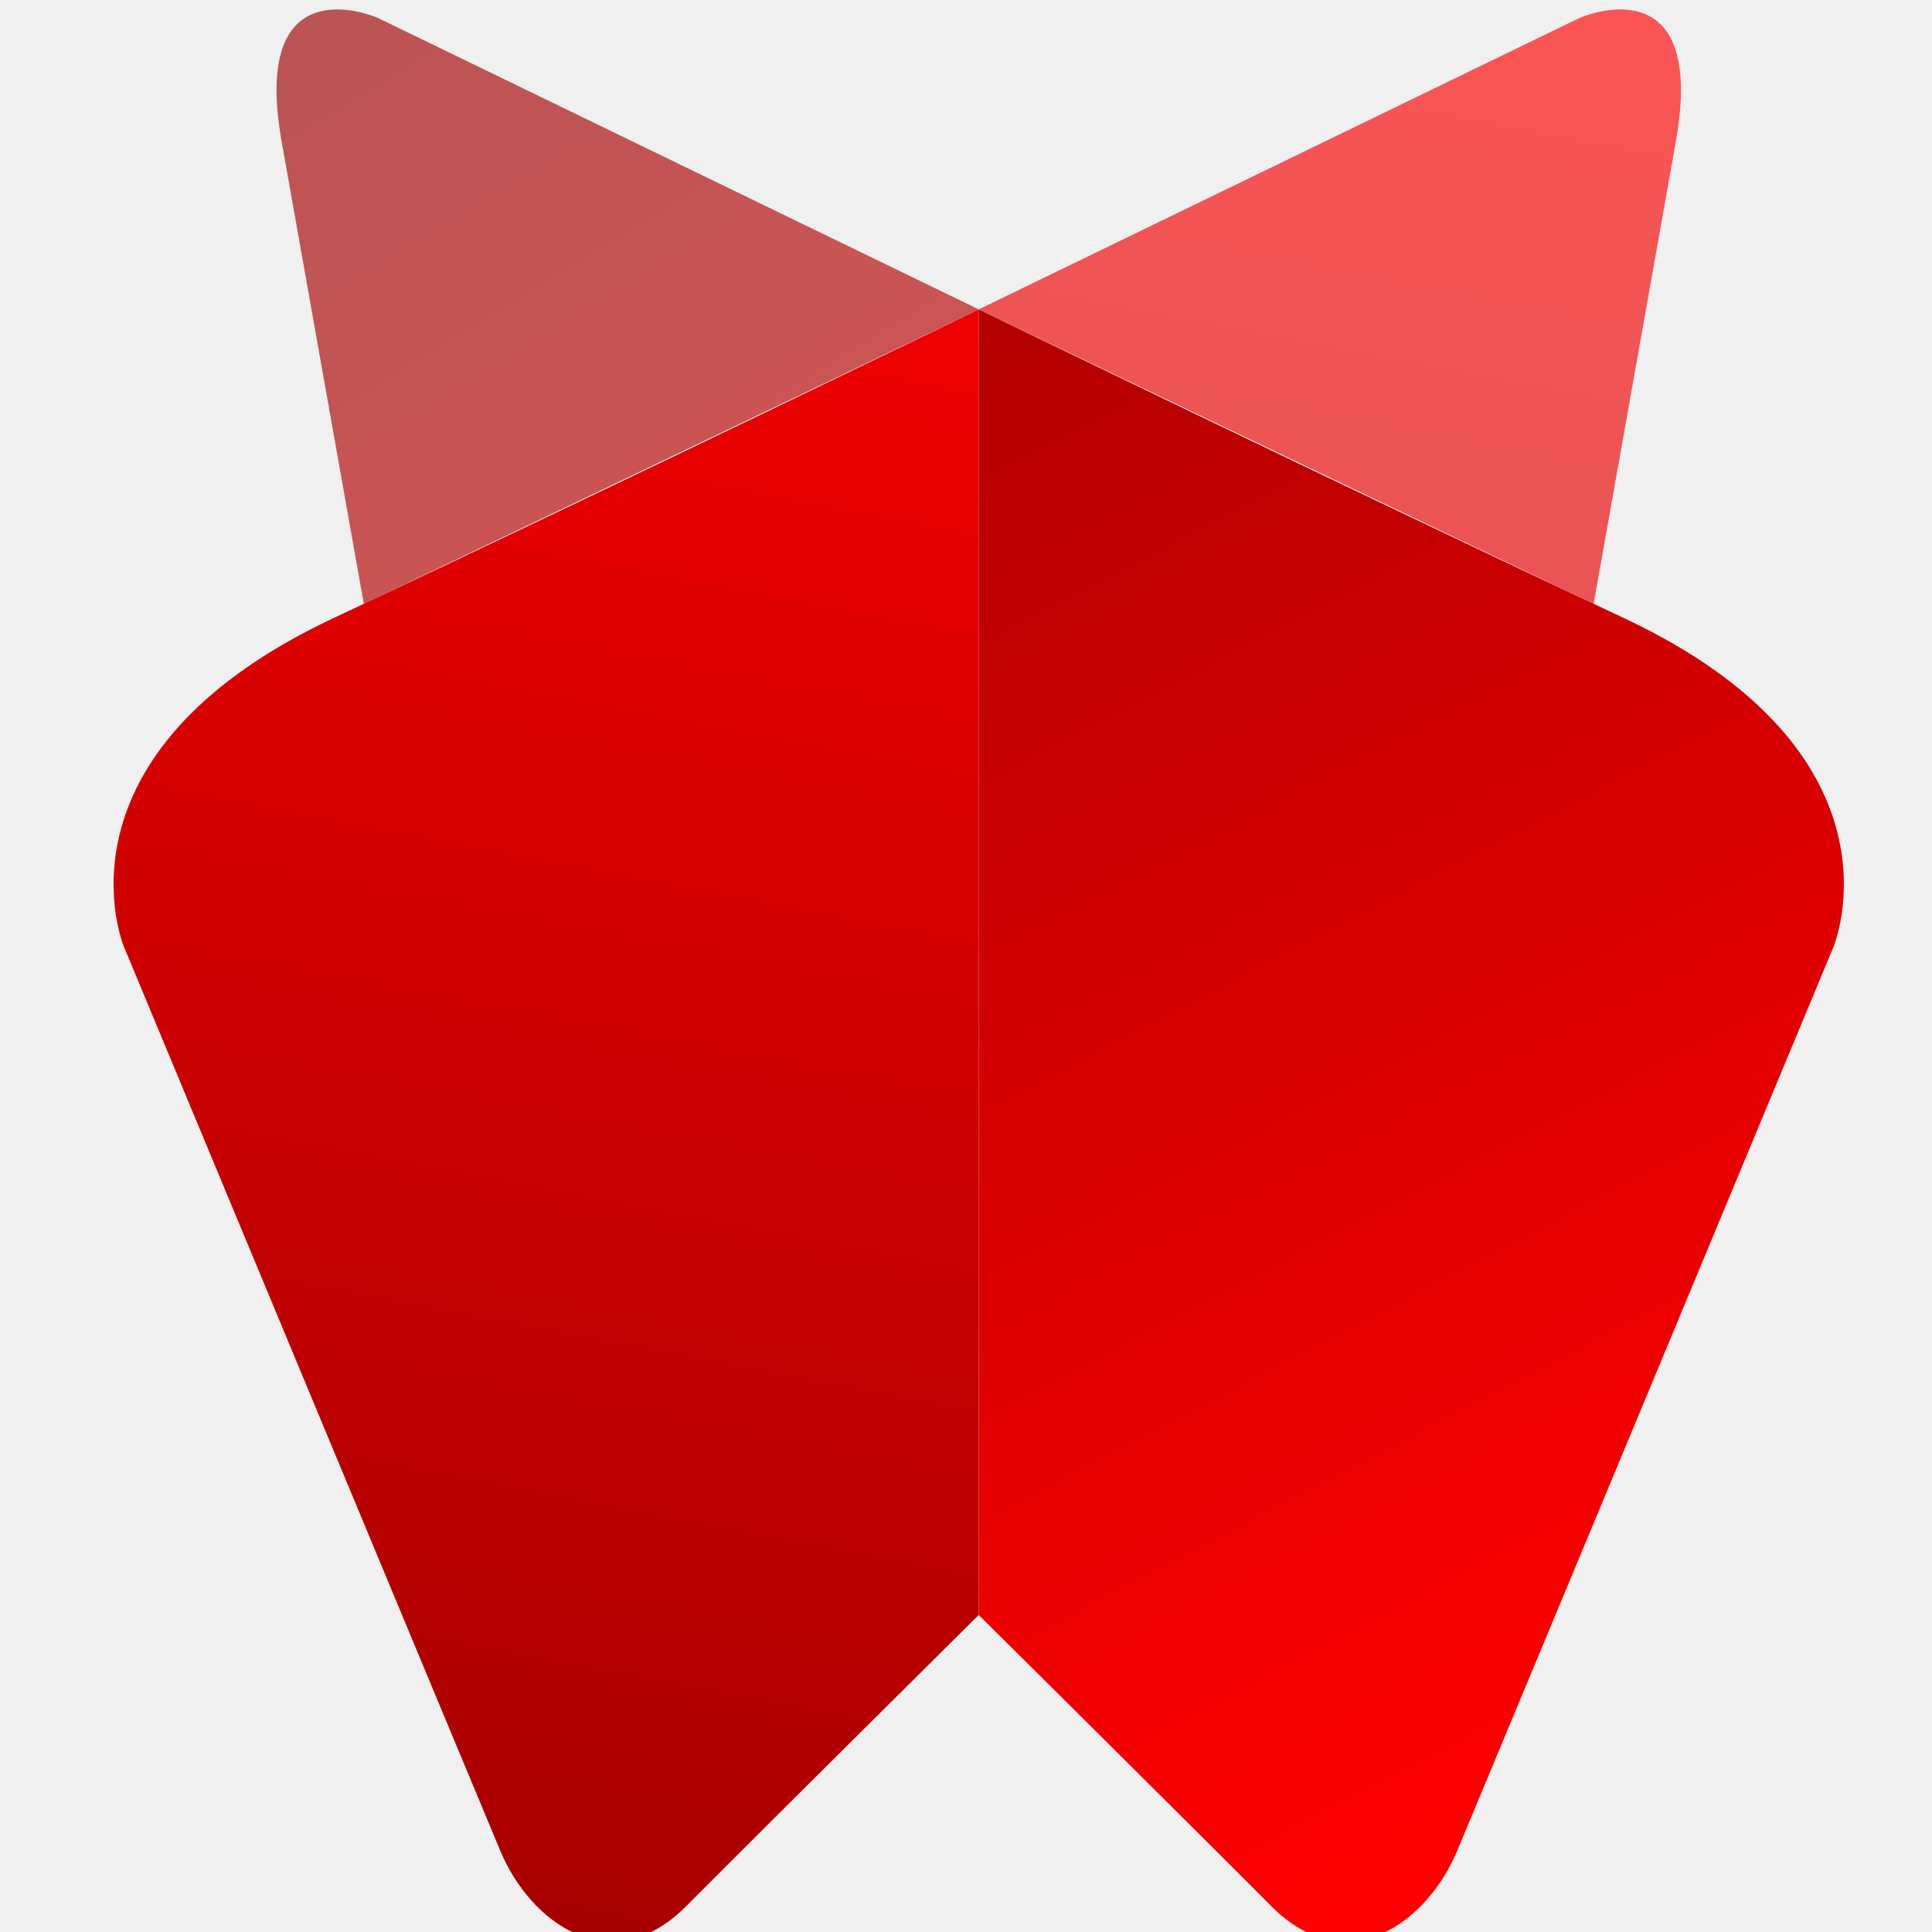
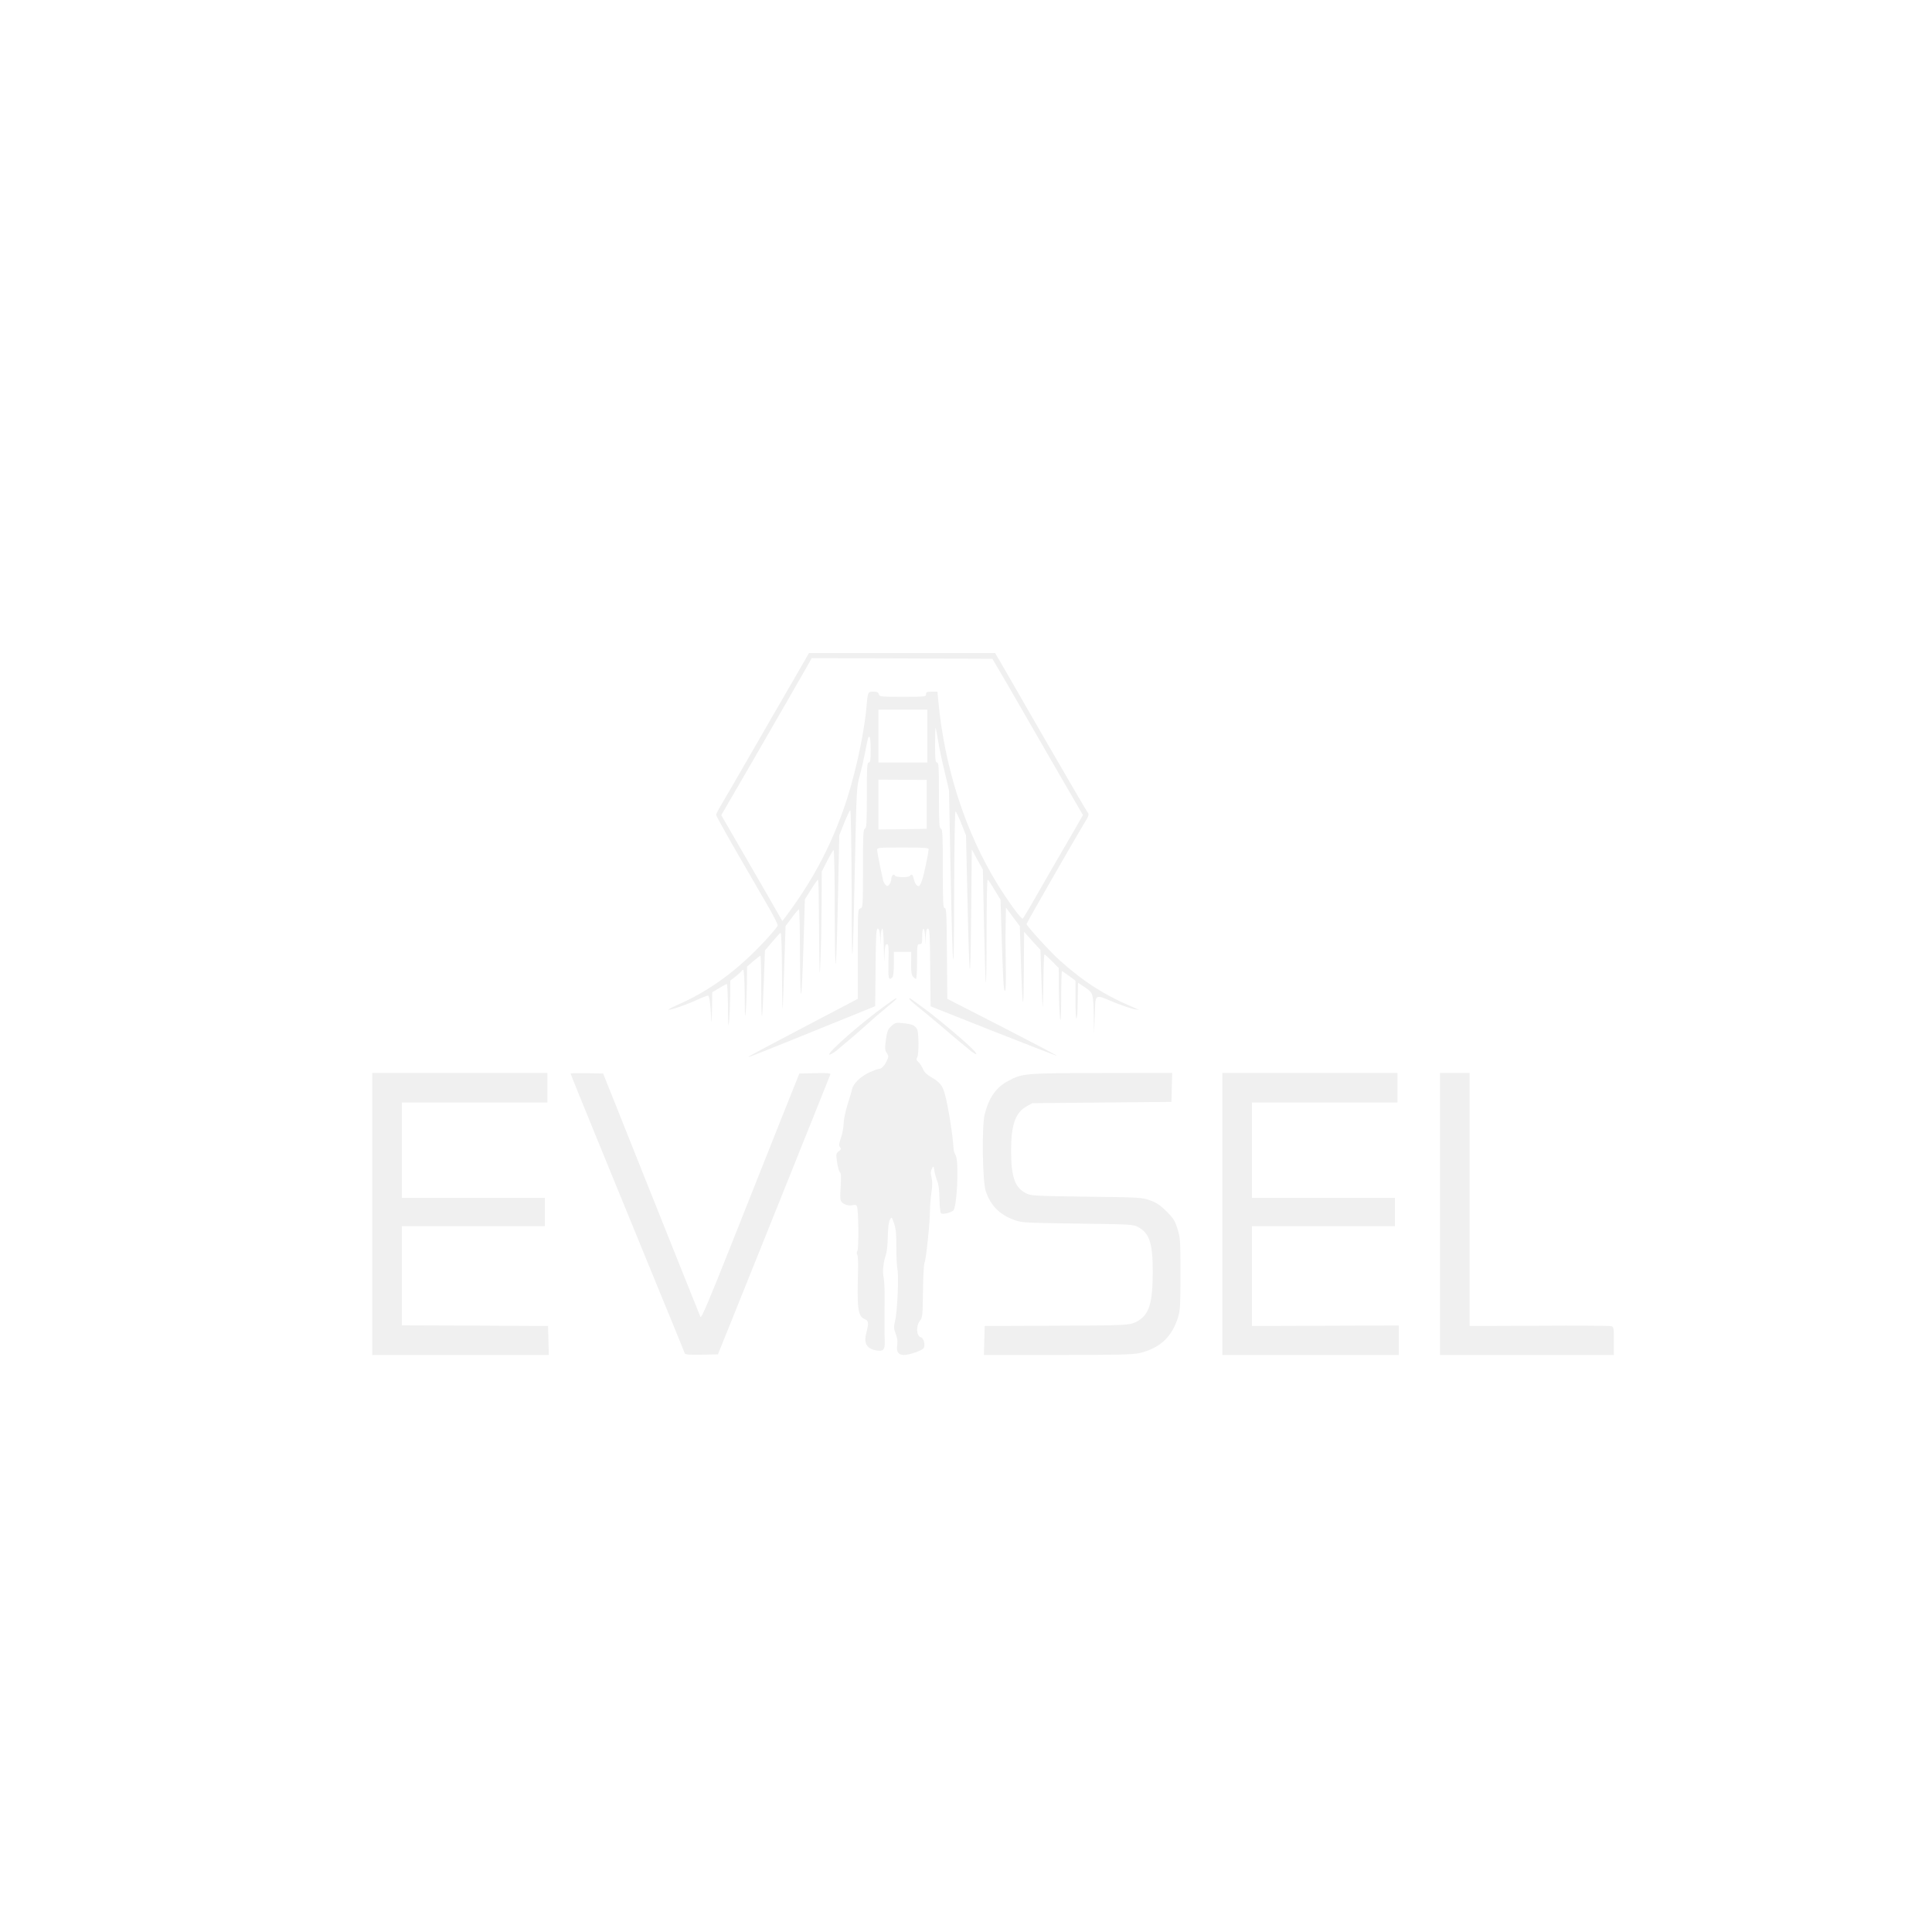
- <svg xmlns="http://www.w3.org/2000/svg" width="54mm" height="54.006mm" viewBox="0 0 54 54.006" version="1.1" id="svg6107">
-   <defs id="defs6101">
-     <clipPath id="_clip1">
-       <rect x="0" y="-0.001" width="804" height="204.118" id="rect4" />
-     </clipPath>
-     <linearGradient id="_Linear2" x1="0" y1="0" x2="1" y2="0" gradientUnits="userSpaceOnUse" gradientTransform="matrix(-70.1494,387.159,-387.159,-70.1494,-130642,-23458.8)">
-       <stop offset="0" style="stop-color:rgb(255,0,0);stop-opacity:1" id="stop1421" />
-       <stop offset="1" style="stop-color:rgb(153,0,0);stop-opacity:1" id="stop1423" />
-     </linearGradient>
-     <linearGradient id="_Linear3" x1="0" y1="0" x2="1" y2="0" gradientUnits="userSpaceOnUse" gradientTransform="matrix(163.535,-313.319,313.319,163.535,106277,55928.2)">
-       <stop offset="0" style="stop-color:rgb(255,0,0);stop-opacity:1" id="stop1426" />
-       <stop offset="1" style="stop-color:rgb(153,0,0);stop-opacity:1" id="stop1428" />
-     </linearGradient>
-     <linearGradient id="_Linear4" x1="0" y1="0" x2="1" y2="0" gradientUnits="userSpaceOnUse" gradientTransform="matrix(-196.382,337.595,-337.595,-196.382,98241.5,57154.7)">
-       <stop offset="0" style="stop-color:rgb(153,0,0);stop-opacity:0.65" id="stop1431" />
-       <stop offset="1" style="stop-color:rgb(254,0,0);stop-opacity:0.65" id="stop1433" />
-     </linearGradient>
-     <linearGradient id="_Linear5" x1="0" y1="0" x2="1" y2="0" gradientUnits="userSpaceOnUse" gradientTransform="matrix(-70.1494,387.159,-387.159,-70.1494,-111810,-20046.5)">
-       <stop offset="0" style="stop-color:rgb(255,0,0);stop-opacity:0.65" id="stop1436" />
-       <stop offset="1" style="stop-color:rgb(153,0,0);stop-opacity:0.65" id="stop1438" />
-     </linearGradient>
-     <clipPath id="clipPath6084">
-       <rect id="rect6082" height="204.118" width="804" y="-0.001" x="0" />
-     </clipPath>
-   </defs>
-   <g id="layer1" transform="translate(1.285121,0.6340636)">
-     <rect id="rect2" style="clip-rule:evenodd;fill:none;fill-rule:evenodd;stroke-width:0.265;stroke-linejoin:round;stroke-miterlimit:2" height="54.006" width="212.725" y="-0.634" x="-1.285" />
-     <g style="clip-rule:evenodd;fill-rule:evenodd;stroke-linejoin:round;stroke-miterlimit:2" id="g33" clip-path="url(#_clip1)" transform="matrix(0.2645833,0,0,0.2645833,-1.285121,-0.6337991)">
-       <g id="g6757" transform="translate(12)">
-         <g id="g17" transform="matrix(0.65147,0,0,0.65147,-128.427,-187.711)">
-           <path id="path15" style="fill:url(#_Linear2)" d="m 259.879,588.352 c -4.857,-11.581 -61.068,-146.689 -61.068,-146.689 0,0 -13.124,-31.17 34.042,-53.317 47.165,-22.147 104.584,-50.036 104.584,-50.036 v 211.727 c 0,0 -33.99,33.704 -47.434,47.215 -12.216,12.279 -25.248,2.729 -30.124,-8.9 z" />
-         </g>
-         <g id="g21" transform="matrix(-0.65147,0,0,0.65147,311.234,-187.711)">
-           <path id="path19" style="fill:url(#_Linear3)" d="m 259.879,588.352 c -4.857,-11.581 -61.068,-146.689 -61.068,-146.689 0,0 -13.124,-31.17 34.042,-53.317 47.165,-22.147 104.584,-50.036 104.584,-50.036 v 211.727 c 0,0 -33.99,33.704 -47.434,47.215 -12.216,12.279 -25.248,2.729 -30.124,-8.9 z" />
-         </g>
-         <g id="g25" transform="matrix(-0.65147,0,0,0.65147,311.234,-187.711)">
-           <path id="path23" style="fill:url(#_Linear4)" d="m 337.437,338.31 97.478,-47.288 c 0,0 20.767,-9.152 15.564,20.116 L 437.16,386.06 Z" />
-         </g>
-         <g id="g29" transform="matrix(0.65147,0,0,0.65147,-128.427,-187.711)">
-           <path id="path27" style="fill:url(#_Linear5)" d="m 337.437,338.31 97.478,-47.288 c 0,0 20.767,-9.152 15.564,20.116 L 437.16,386.06 Z" />
-         </g>
-       </g>
-     </g>
+ <svg xmlns="http://www.w3.org/2000/svg" version="1.0" width="1500pt" height="1500pt" viewBox="0 0 1500 1500" preserveAspectRatio="xMidYMid meet">
+   <g transform="translate(0,1500) scale(0.1,-0.1)" fill="#FFFFFF" stroke="none">
+     <path d="M0 7500 l0 -7500 7500 0 7500 0 0 7500 0 7500 -7500 0 -7500 0 0 -7500z m7777 2343 c28 -49 187 -324 353 -613 167 -289 309 -532 316 -540 11 -13 7 -26 -30 -85 -69 -114 -446 -771 -446 -779 0 -14 179 -211 252 -277 186 -168 356 -277 573 -368 l50 -22 -40 6 c-22 4 -89 27 -150 51 -162 67 -149 75 -155 -96 l-6 -145 -2 125 c-3 187 -5 192 -68 234 l-54 36 -2 -105 c-2 -139 -4 -164 -11 -172 -4 -3 -7 61 -7 143 l0 150 -50 37 c-27 20 -52 37 -55 37 -3 0 -6 -96 -6 -212 -1 -147 -4 -194 -9 -153 -4 33 -8 134 -9 225 l-1 164 -52 53 c-29 29 -55 53 -59 53 -3 0 -7 -91 -8 -202 -1 -112 -4 -204 -5 -206 -2 -2 -7 97 -11 220 l-7 223 -64 70 -63 70 -2 -315 c-2 -346 -11 -301 -24 127 l-7 232 -54 72 -54 73 -2 -135 c-2 -74 -1 -218 1 -320 2 -117 0 -189 -6 -192 -11 -7 -16 91 -29 508 l-6 200 -47 77 c-25 43 -49 78 -53 78 -5 0 -8 -181 -8 -402 0 -221 -2 -399 -6 -396 -3 3 -9 201 -14 441 l-9 435 -43 78 -43 79 -5 -520 c-6 -593 -14 -543 -30 195 l-10 435 -37 93 c-20 50 -40 92 -45 92 -4 0 -9 -285 -10 -632 -1 -745 -11 -684 -28 182 l-12 615 -33 140 c-19 77 -42 185 -51 240 -9 55 -18 102 -20 104 -2 2 -4 -57 -4 -132 0 -115 2 -137 15 -137 13 0 15 -35 15 -254 0 -216 2 -255 15 -260 13 -5 15 -49 15 -311 0 -263 2 -305 15 -305 13 0 15 -48 17 -352 l3 -353 428 -219 c235 -121 425 -221 423 -223 -2 -2 -223 84 -492 190 l-489 194 -3 301 c-2 259 -4 302 -17 302 -11 0 -15 -15 -17 -62 l-2 -63 -3 63 c-5 79 -23 81 -23 2 0 -53 -2 -60 -20 -60 -19 0 -20 -7 -20 -135 0 -74 -4 -135 -8 -135 -5 0 -16 8 -24 18 -11 12 -15 40 -14 104 l1 88 -67 0 -68 0 0 -93 c0 -59 -4 -97 -12 -105 -29 -29 -33 -11 -30 123 3 115 1 135 -12 135 -12 0 -16 -18 -19 -92 -2 -66 -3 -48 -5 60 -1 93 -6 152 -12 152 -5 0 -11 -28 -12 -62 l-2 -63 -3 63 c-3 46 -8 62 -18 62 -12 0 -15 -47 -17 -301 l-3 -301 -110 -45 c-888 -360 -884 -358 -870 -345 6 5 198 108 428 228 l417 219 0 348 c0 340 0 349 20 354 19 5 20 14 20 309 0 262 2 305 15 310 13 5 15 44 15 260 0 219 2 254 15 254 12 0 15 18 15 100 0 59 -4 100 -10 100 -10 0 -11 -4 -35 -130 -9 -47 -27 -125 -41 -175 -23 -87 -24 -110 -35 -620 -18 -924 -26 -997 -27 -282 -1 350 -6 637 -10 637 -4 0 -25 -44 -47 -97 l-39 -98 -8 -390 c-15 -722 -25 -805 -27 -232 0 279 -4 507 -9 507 -4 0 -26 -38 -50 -84 l-42 -83 -1 -264 c-1 -145 -5 -336 -9 -424 -6 -151 -7 -143 -10 145 -2 168 -4 344 -4 392 -1 49 -3 88 -6 88 -3 0 -27 -34 -53 -76 l-48 -77 -10 -331 c-15 -494 -26 -537 -28 -108 0 199 -4 362 -8 362 -5 -1 -30 -30 -56 -66 l-48 -64 -10 -313 c-5 -171 -11 -319 -13 -327 -2 -8 -4 122 -5 288 0 169 -5 302 -10 300 -5 -1 -34 -33 -65 -70 l-57 -67 -9 -251 c-5 -139 -11 -255 -14 -258 -4 -3 -6 101 -6 231 0 131 -3 237 -6 237 -3 0 -27 -19 -55 -42 l-49 -43 -1 -125 c-1 -69 -4 -165 -8 -215 -7 -75 -8 -57 -9 113 -1 114 -6 202 -11 202 -5 0 -11 -4 -13 -8 -1 -4 -22 -23 -45 -42 l-43 -33 -1 -126 c-1 -69 -5 -157 -9 -196 -5 -54 -7 -27 -8 113 -1 100 -5 182 -9 182 -4 0 -31 -14 -60 -32 l-53 -32 -2 -136 c-1 -74 -3 -112 -5 -85 -9 150 -15 195 -27 195 -7 0 -46 -15 -87 -34 -80 -37 -193 -76 -218 -76 -9 0 18 15 60 34 260 113 478 273 699 513 47 51 86 99 88 107 2 8 -30 72 -71 143 -41 70 -149 257 -241 416 -91 158 -166 293 -166 300 0 6 16 39 36 72 34 57 103 176 379 655 65 113 148 257 185 320 36 63 79 136 94 163 l27 47 722 0 723 0 51 -87z m-817 -2598 c0 -2 -39 -37 -87 -76 -49 -40 -106 -89 -128 -110 -49 -46 -184 -161 -247 -213 -26 -21 -53 -36 -59 -34 -24 8 256 254 435 381 78 57 86 61 86 52z m237 -91 c118 -89 322 -262 367 -313 34 -37 11 -32 -40 10 -113 94 -141 117 -222 187 -47 40 -120 100 -163 135 -68 54 -90 77 -75 77 3 0 62 -43 133 -96z m-107 -114 c11 -6 24 -19 30 -30 14 -26 15 -192 2 -217 -9 -17 -8 -24 9 -39 12 -11 27 -35 35 -54 10 -24 29 -43 62 -62 66 -37 90 -66 107 -129 27 -98 63 -324 69 -434 1 -11 8 -31 16 -45 27 -48 10 -411 -20 -430 -28 -19 -84 -30 -94 -20 -6 6 -11 56 -12 112 -1 65 -7 116 -17 138 -8 19 -18 54 -22 78 -7 43 -7 43 -20 18 -10 -19 -11 -35 -3 -66 8 -30 8 -65 -1 -123 -6 -45 -11 -108 -11 -141 0 -87 -30 -378 -42 -399 -5 -10 -11 -110 -12 -221 -2 -192 -4 -205 -24 -231 -32 -41 -27 -119 8 -128 21 -5 35 -59 22 -83 -10 -19 -111 -54 -154 -54 -43 0 -60 25 -52 76 4 30 1 57 -12 89 -15 40 -16 53 -5 98 18 71 30 348 19 400 -5 23 -9 101 -9 172 1 102 -3 142 -17 185 -19 54 -19 54 -33 30 -9 -16 -15 -63 -16 -129 -1 -57 -7 -118 -13 -135 -22 -67 -30 -138 -20 -180 5 -23 9 -96 8 -161 -1 -184 -1 -285 1 -338 3 -65 -11 -81 -63 -72 -76 12 -102 55 -80 136 21 80 18 95 -15 109 -50 20 -58 86 -49 375 2 61 -1 116 -6 123 -6 9 -6 20 1 31 11 18 9 306 -3 343 -4 13 -12 16 -30 12 -30 -8 -68 1 -88 22 -13 13 -15 33 -9 121 4 77 3 107 -6 112 -7 4 -16 39 -22 77 -9 65 -8 69 13 85 18 14 20 20 10 32 -10 12 -9 27 8 76 11 33 20 82 20 108 0 26 13 91 29 143 17 52 33 107 36 122 8 43 64 98 130 130 33 15 67 28 75 28 23 1 45 22 64 62 16 34 16 38 1 62 -15 22 -16 36 -7 103 10 69 15 81 43 107 30 27 36 28 91 22 32 -3 68 -10 78 -16z m-2840 -485 l0 -115 -565 0 -565 0 0 -370 0 -370 555 0 555 0 0 -110 0 -110 -555 0 -555 0 0 -385 0 -385 568 -2 567 -3 3 -112 3 -113 -686 0 -685 0 0 1095 0 1095 680 0 680 0 0 -115z m806 -825 c206 -514 377 -944 382 -954 7 -16 66 123 257 605 136 343 307 773 379 954 l132 330 123 3 c97 2 122 0 118 -10 -3 -7 -156 -389 -340 -848 -185 -459 -380 -945 -434 -1080 l-99 -245 -126 -3 c-95 -2 -127 1 -131 10 -2 7 -101 249 -220 538 -118 289 -317 773 -441 1077 -124 303 -226 554 -226 558 0 3 57 4 127 3 l126 -3 373 -935z m4042 828 l-3 -113 -540 -5 -540 -5 -45 -25 c-87 -49 -120 -144 -120 -345 1 -204 29 -284 115 -329 38 -20 59 -21 470 -27 418 -5 432 -6 495 -29 51 -18 78 -37 127 -85 53 -53 65 -72 85 -136 22 -70 23 -89 23 -349 0 -238 -2 -283 -18 -335 -48 -156 -141 -242 -299 -280 -52 -12 -166 -15 -636 -15 l-573 0 3 113 3 112 505 2 c620 2 625 3 684 37 89 52 115 139 116 381 0 224 -26 302 -115 349 -38 20 -59 21 -470 26 -412 6 -433 7 -490 28 -115 42 -185 113 -222 225 -25 76 -31 494 -9 590 31 131 88 214 184 265 111 59 124 60 725 61 l548 1 -3 -112z m1752 -3 l0 -115 -565 0 -565 0 0 -370 0 -370 555 0 555 0 0 -110 0 -110 -555 0 -555 0 0 -387 0 -388 570 2 570 2 0 -114 0 -115 -685 0 -685 0 0 1095 0 1095 680 0 680 0 0 -115z m560 -867 l0 -983 537 2 c296 2 548 0 561 -3 21 -6 22 -11 22 -115 l0 -109 -675 0 -675 0 0 1095 0 1095 115 0 115 0 0 -982z" />
+     <path d="M6273 9838 c-16 -29 -92 -161 -168 -293 -76 -132 -196 -339 -265 -460 -70 -121 -153 -264 -184 -317 l-56 -97 178 -308 c98 -169 205 -354 237 -411 l59 -103 21 27 c203 271 339 521 450 829 81 223 159 565 180 785 13 142 12 140 55 140 29 0 39 -4 43 -20 5 -19 14 -20 186 -20 174 0 181 1 181 20 0 17 7 20 44 20 l44 0 7 -72 c48 -517 210 -1019 462 -1427 83 -134 185 -273 194 -263 4 4 33 52 65 107 31 55 116 201 187 325 72 124 150 258 173 298 l42 74 -85 146 c-88 151 -128 221 -368 637 -76 132 -163 283 -194 335 l-56 95 -702 3 -701 2 -29 -52z" />
+     <path d="M6820 9285 l0 -205 190 0 190 0 0 205 0 205 -190 0 -190 0 0 -205z" />
+     <path d="M6820 8753 l0 -193 188 2 187 3 0 190 0 190 -187 1 -188 1 0 -194z" />
+     <path d="M6810 8401 c0 -15 23 -131 47 -238 3 -12 12 -28 20 -35 12 -10 18 -9 29 7 8 10 14 29 14 41 0 25 21 45 28 26 5 -15 108 -16 117 -2 11 18 22 10 29 -22 7 -33 23 -58 38 -58 15 0 35 60 57 169 12 57 21 109 21 117 0 12 -36 14 -200 14 -189 0 -200 -1 -200 -19z" />
  </g>
</svg>
